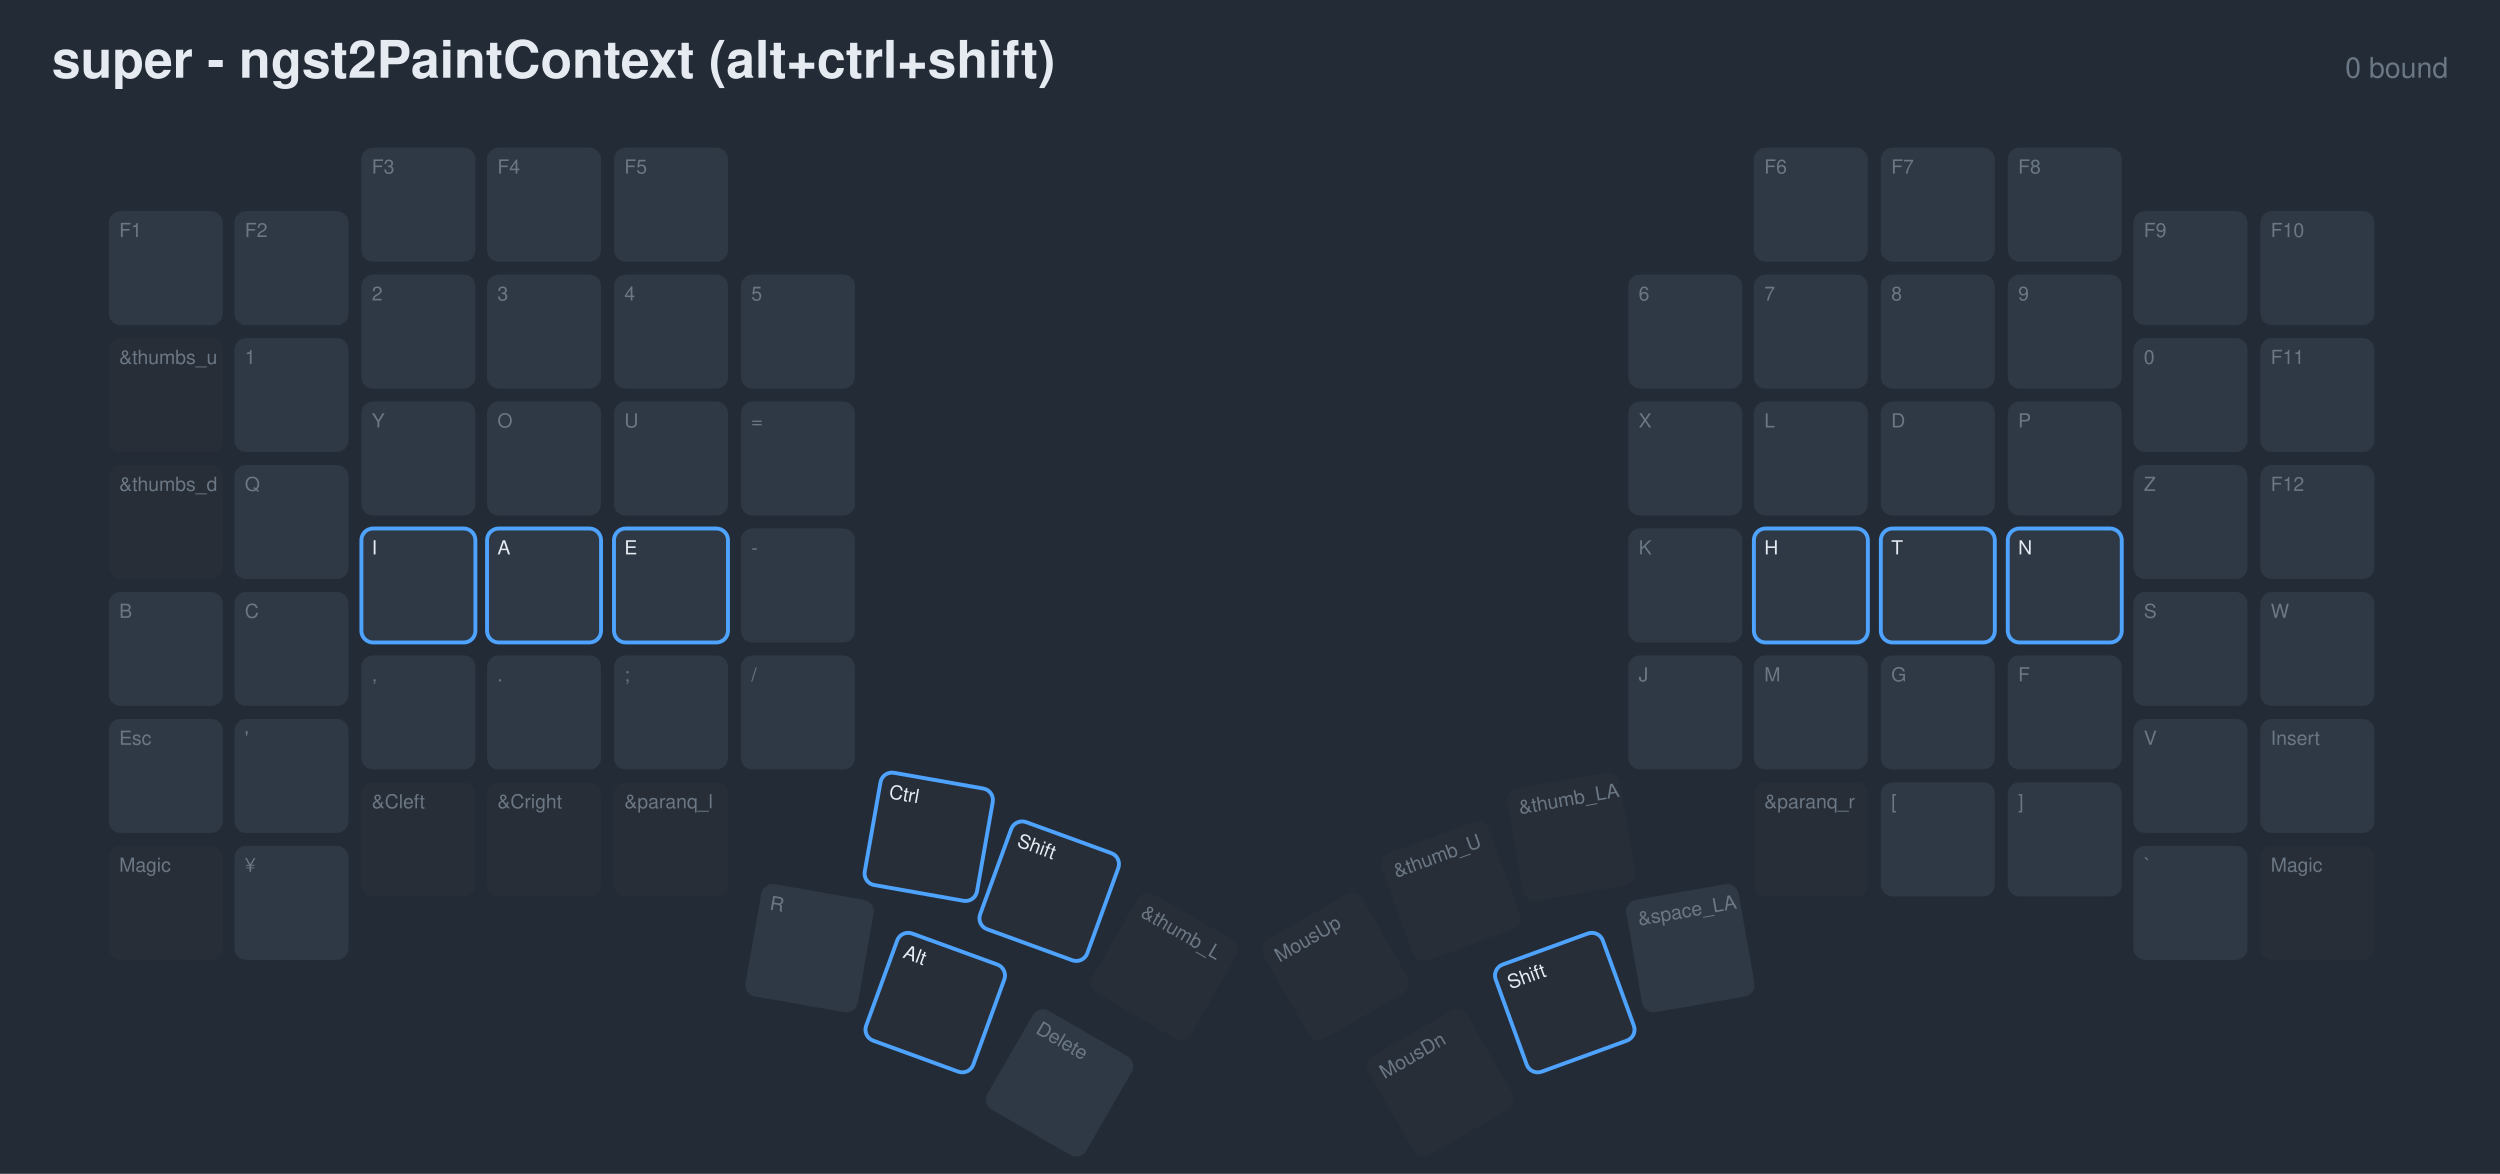
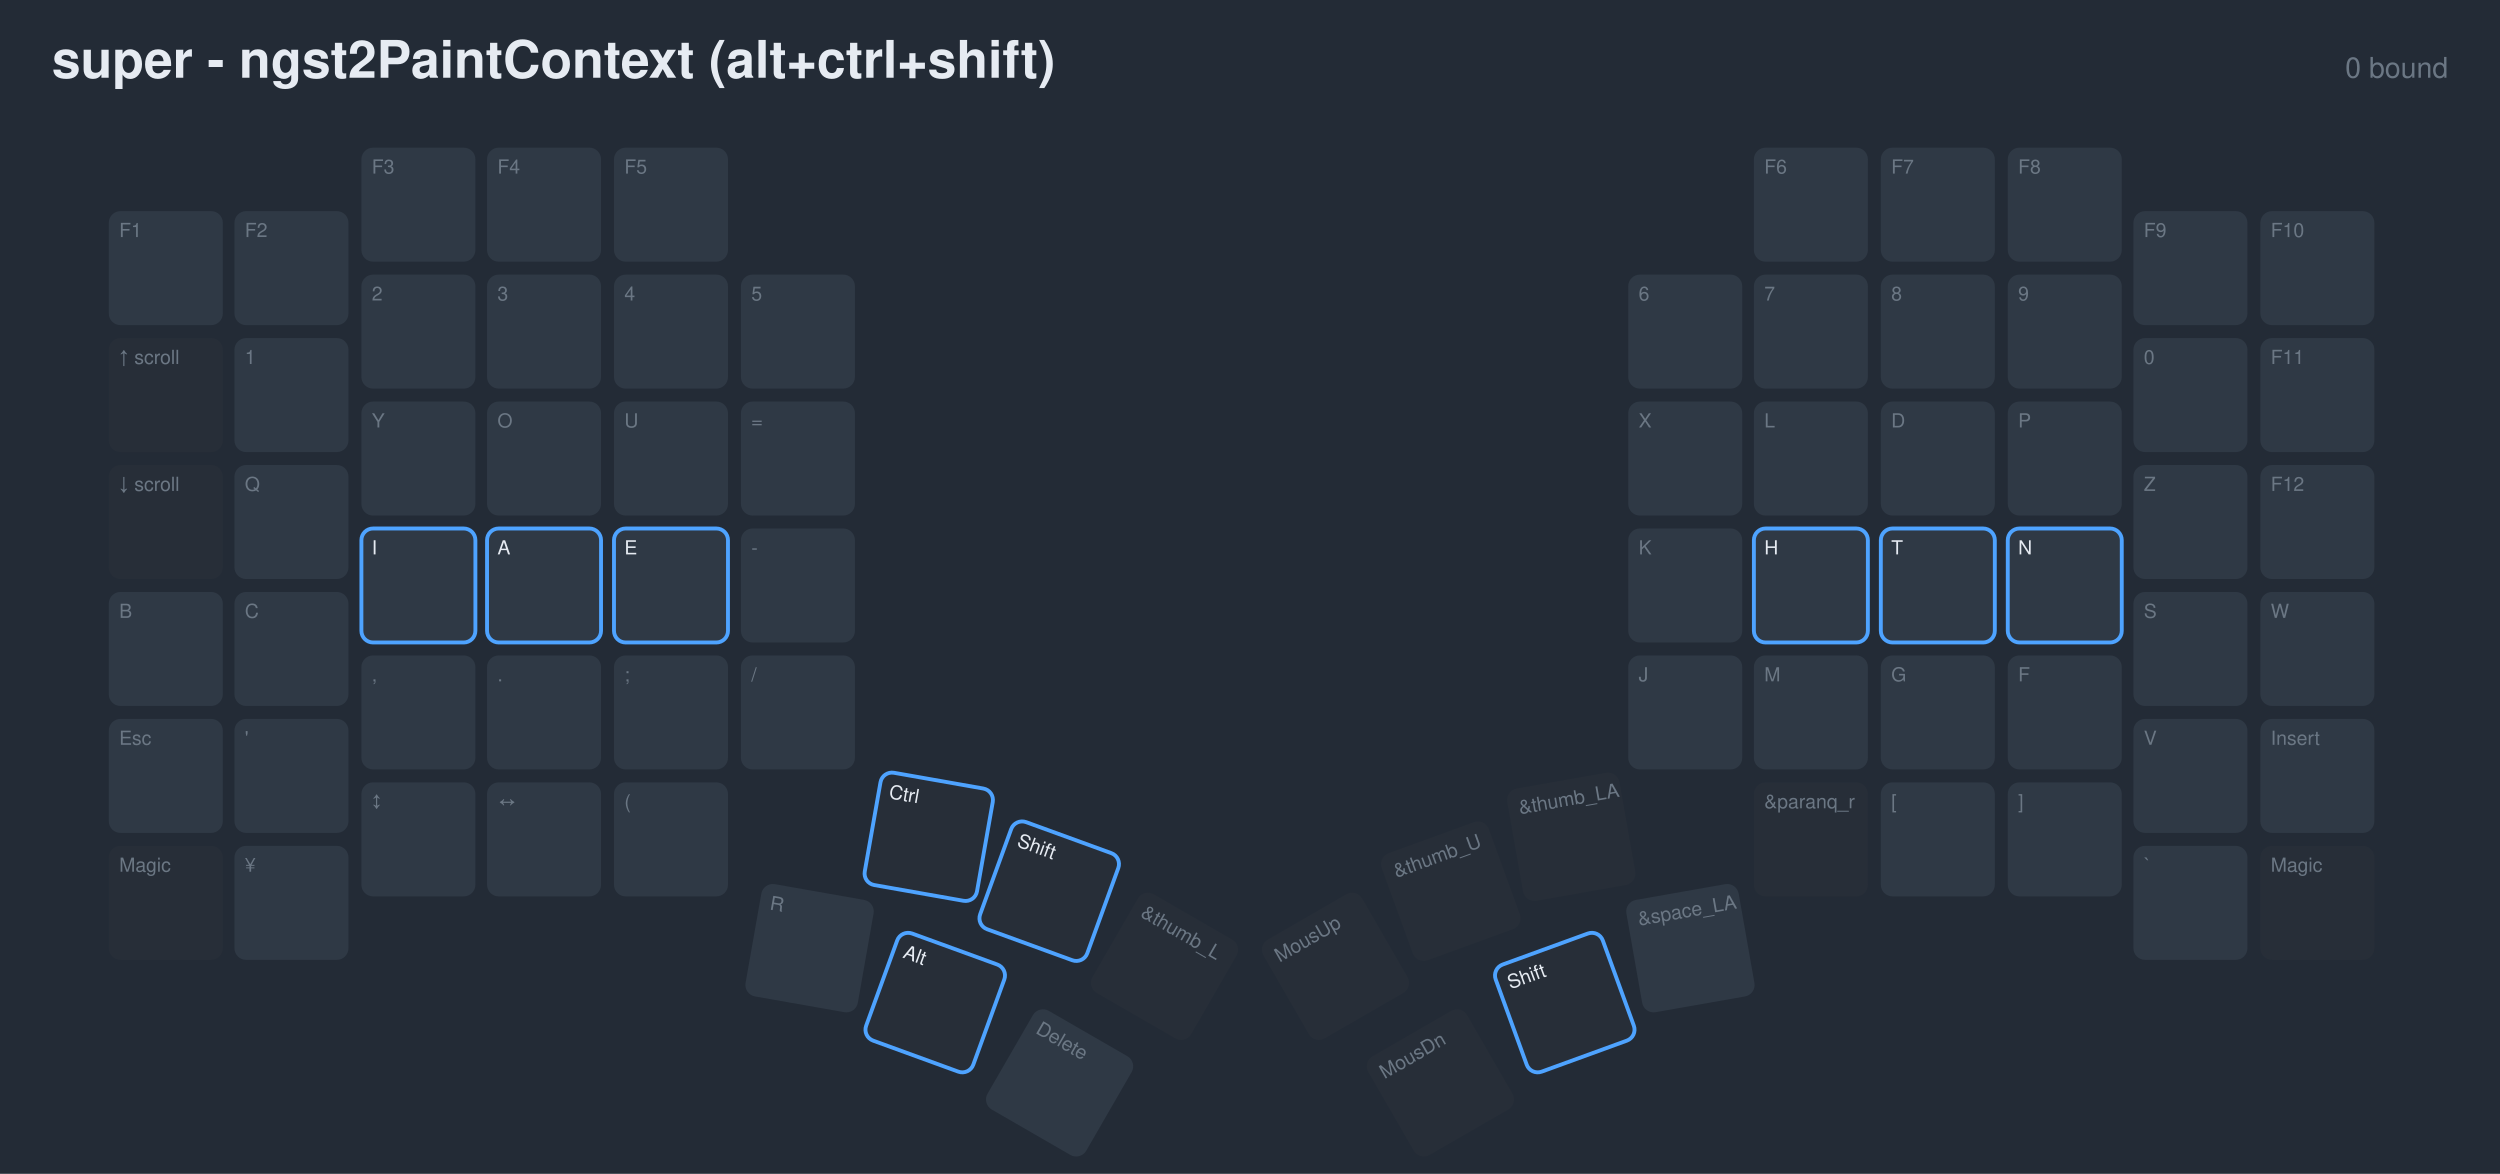
<svg xmlns="http://www.w3.org/2000/svg" width="1930" height="906" viewBox="0 0 1930 906">
  <rect width="1930" height="906" fill="#232b36" />
  <rect x="0" y="0" width="1930" height="906" fill="#232b36" />
  <text x="40" y="60" font-family="Helvetica, Arial, sans-serif" font-size="40" font-weight="bold" fill="#e6ebf2">super  -  ngst2PaintContext   (alt+ctrl+shift)</text>
  <text x="1890" y="60" text-anchor="end" font-family="Helvetica, Arial, sans-serif" font-size="22" fill="#6b7784">0 bound</text>
  <g transform="translate(-0 96)">
    <g>
      <rect x="84" y="67" width="88" height="88" rx="9" fill="#2f3945" stroke="none" stroke-width="3" />
      <text x="92" y="87" font-family="Helvetica, Arial, sans-serif" font-size="15" fill="#6b7784">F1</text>
    </g>
    <g>
      <rect x="84" y="165" width="88" height="88" rx="9" fill="#272e38" stroke="none" stroke-width="3" />
-       <text x="92" y="185" font-family="Helvetica, Arial, sans-serif" font-size="15" fill="#6b7784">&amp;thumbs_u</text>
+       <text x="92" y="185" font-family="Helvetica, Arial, sans-serif" font-size="15" fill="#6b7784">↑ scroll</text>
    </g>
    <g>
      <rect x="84" y="263" width="88" height="88" rx="9" fill="#272e38" stroke="none" stroke-width="3" />
-       <text x="92" y="283" font-family="Helvetica, Arial, sans-serif" font-size="15" fill="#6b7784">&amp;thumbs_d</text>
+       <text x="92" y="283" font-family="Helvetica, Arial, sans-serif" font-size="15" fill="#6b7784">↓ scroll</text>
    </g>
    <g>
      <rect x="84" y="361" width="88" height="88" rx="9" fill="#2f3945" stroke="none" stroke-width="3" />
      <text x="92" y="381" font-family="Helvetica, Arial, sans-serif" font-size="15" fill="#6b7784">B</text>
    </g>
    <g>
      <rect x="84" y="459" width="88" height="88" rx="9" fill="#2f3945" stroke="none" stroke-width="3" />
      <text x="92" y="479" font-family="Helvetica, Arial, sans-serif" font-size="15" fill="#6b7784">Esc</text>
    </g>
    <g>
      <rect x="84" y="557" width="88" height="88" rx="9" fill="#272e38" stroke="none" stroke-width="3" />
      <text x="92" y="577" font-family="Helvetica, Arial, sans-serif" font-size="15" fill="#6b7784">Magic</text>
    </g>
    <g>
      <rect x="181" y="67" width="88" height="88" rx="9" fill="#2f3945" stroke="none" stroke-width="3" />
      <text x="189" y="87" font-family="Helvetica, Arial, sans-serif" font-size="15" fill="#6b7784">F2</text>
    </g>
    <g>
      <rect x="181" y="165" width="88" height="88" rx="9" fill="#2f3945" stroke="none" stroke-width="3" />
      <text x="189" y="185" font-family="Helvetica, Arial, sans-serif" font-size="15" fill="#6b7784">1</text>
    </g>
    <g>
      <rect x="181" y="263" width="88" height="88" rx="9" fill="#2f3945" stroke="none" stroke-width="3" />
      <text x="189" y="283" font-family="Helvetica, Arial, sans-serif" font-size="15" fill="#6b7784">Q</text>
    </g>
    <g>
      <rect x="181" y="361" width="88" height="88" rx="9" fill="#2f3945" stroke="none" stroke-width="3" />
      <text x="189" y="381" font-family="Helvetica, Arial, sans-serif" font-size="15" fill="#6b7784">C</text>
    </g>
    <g>
      <rect x="181" y="459" width="88" height="88" rx="9" fill="#2f3945" stroke="none" stroke-width="3" />
      <text x="189" y="479" font-family="Helvetica, Arial, sans-serif" font-size="15" fill="#6b7784">'</text>
    </g>
    <g>
      <rect x="181" y="557" width="88" height="88" rx="9" fill="#2f3945" stroke="none" stroke-width="3" />
      <text x="189" y="577" font-family="Helvetica, Arial, sans-serif" font-size="15" fill="#6b7784">¥</text>
    </g>
    <g>
      <rect x="279" y="18" width="88" height="88" rx="9" fill="#2f3945" stroke="none" stroke-width="3" />
      <text x="287" y="38" font-family="Helvetica, Arial, sans-serif" font-size="15" fill="#6b7784">F3</text>
    </g>
    <g>
      <rect x="279" y="116" width="88" height="88" rx="9" fill="#2f3945" stroke="none" stroke-width="3" />
      <text x="287" y="136" font-family="Helvetica, Arial, sans-serif" font-size="15" fill="#6b7784">2</text>
    </g>
    <g>
      <rect x="279" y="214" width="88" height="88" rx="9" fill="#2f3945" stroke="none" stroke-width="3" />
      <text x="287" y="234" font-family="Helvetica, Arial, sans-serif" font-size="15" fill="#6b7784">Y</text>
    </g>
    <g>
      <rect x="279" y="312" width="88" height="88" rx="9" fill="#2f3945" stroke="#4ea3ff" stroke-width="3" />
      <text x="287" y="332" font-family="Helvetica, Arial, sans-serif" font-size="15" fill="#e6ebf2">I</text>
    </g>
    <g>
      <rect x="279" y="410" width="88" height="88" rx="9" fill="#2f3945" stroke="none" stroke-width="3" />
      <text x="287" y="430" font-family="Helvetica, Arial, sans-serif" font-size="15" fill="#6b7784">,</text>
    </g>
    <g>
-       <rect x="279" y="508" width="88" height="88" rx="9" fill="#272e38" stroke="none" stroke-width="3" />
-       <text x="287" y="528" font-family="Helvetica, Arial, sans-serif" font-size="15" fill="#6b7784">&amp;Cleft</text>
+       <rect x="279" y="508" width="88" height="88" rx="9" fill="#2f3945" stroke="none" stroke-width="3" />
+       <text x="287" y="528" font-family="Helvetica, Arial, sans-serif" font-size="15" fill="#6b7784">↕</text>
    </g>
    <g>
      <rect x="376" y="18" width="88" height="88" rx="9" fill="#2f3945" stroke="none" stroke-width="3" />
      <text x="384" y="38" font-family="Helvetica, Arial, sans-serif" font-size="15" fill="#6b7784">F4</text>
    </g>
    <g>
      <rect x="376" y="116" width="88" height="88" rx="9" fill="#2f3945" stroke="none" stroke-width="3" />
      <text x="384" y="136" font-family="Helvetica, Arial, sans-serif" font-size="15" fill="#6b7784">3</text>
    </g>
    <g>
      <rect x="376" y="214" width="88" height="88" rx="9" fill="#2f3945" stroke="none" stroke-width="3" />
      <text x="384" y="234" font-family="Helvetica, Arial, sans-serif" font-size="15" fill="#6b7784">O</text>
    </g>
    <g>
      <rect x="376" y="312" width="88" height="88" rx="9" fill="#2f3945" stroke="#4ea3ff" stroke-width="3" />
      <text x="384" y="332" font-family="Helvetica, Arial, sans-serif" font-size="15" fill="#e6ebf2">A</text>
    </g>
    <g>
      <rect x="376" y="410" width="88" height="88" rx="9" fill="#2f3945" stroke="none" stroke-width="3" />
      <text x="384" y="430" font-family="Helvetica, Arial, sans-serif" font-size="15" fill="#6b7784">.</text>
    </g>
    <g>
-       <rect x="376" y="508" width="88" height="88" rx="9" fill="#272e38" stroke="none" stroke-width="3" />
-       <text x="384" y="528" font-family="Helvetica, Arial, sans-serif" font-size="15" fill="#6b7784">&amp;Cright</text>
+       <rect x="376" y="508" width="88" height="88" rx="9" fill="#2f3945" stroke="none" stroke-width="3" />
+       <text x="384" y="528" font-family="Helvetica, Arial, sans-serif" font-size="15" fill="#6b7784">↔</text>
    </g>
    <g>
      <rect x="474" y="18" width="88" height="88" rx="9" fill="#2f3945" stroke="none" stroke-width="3" />
      <text x="482" y="38" font-family="Helvetica, Arial, sans-serif" font-size="15" fill="#6b7784">F5</text>
    </g>
    <g>
      <rect x="474" y="116" width="88" height="88" rx="9" fill="#2f3945" stroke="none" stroke-width="3" />
      <text x="482" y="136" font-family="Helvetica, Arial, sans-serif" font-size="15" fill="#6b7784">4</text>
    </g>
    <g>
      <rect x="474" y="214" width="88" height="88" rx="9" fill="#2f3945" stroke="none" stroke-width="3" />
      <text x="482" y="234" font-family="Helvetica, Arial, sans-serif" font-size="15" fill="#6b7784">U</text>
    </g>
    <g>
      <rect x="474" y="312" width="88" height="88" rx="9" fill="#2f3945" stroke="#4ea3ff" stroke-width="3" />
      <text x="482" y="332" font-family="Helvetica, Arial, sans-serif" font-size="15" fill="#e6ebf2">E</text>
    </g>
    <g>
      <rect x="474" y="410" width="88" height="88" rx="9" fill="#2f3945" stroke="none" stroke-width="3" />
      <text x="482" y="430" font-family="Helvetica, Arial, sans-serif" font-size="15" fill="#6b7784">;</text>
    </g>
    <g>
-       <rect x="474" y="508" width="88" height="88" rx="9" fill="#272e38" stroke="none" stroke-width="3" />
-       <text x="482" y="528" font-family="Helvetica, Arial, sans-serif" font-size="15" fill="#6b7784">&amp;paranq_l</text>
+       <rect x="474" y="508" width="88" height="88" rx="9" fill="#2f3945" stroke="none" stroke-width="3" />
+       <text x="482" y="528" font-family="Helvetica, Arial, sans-serif" font-size="15" fill="#6b7784">(</text>
    </g>
    <g>
      <rect x="572" y="116" width="88" height="88" rx="9" fill="#2f3945" stroke="none" stroke-width="3" />
      <text x="580" y="136" font-family="Helvetica, Arial, sans-serif" font-size="15" fill="#6b7784">5</text>
    </g>
    <g>
      <rect x="572" y="214" width="88" height="88" rx="9" fill="#2f3945" stroke="none" stroke-width="3" />
      <text x="580" y="234" font-family="Helvetica, Arial, sans-serif" font-size="15" fill="#6b7784">=</text>
    </g>
    <g>
      <rect x="572" y="312" width="88" height="88" rx="9" fill="#2f3945" stroke="none" stroke-width="3" />
      <text x="580" y="332" font-family="Helvetica, Arial, sans-serif" font-size="15" fill="#6b7784">-</text>
    </g>
    <g>
      <rect x="572" y="410" width="88" height="88" rx="9" fill="#2f3945" stroke="none" stroke-width="3" />
      <text x="580" y="430" font-family="Helvetica, Arial, sans-serif" font-size="15" fill="#6b7784">/</text>
    </g>
    <g>
      <rect x="1257" y="116" width="88" height="88" rx="9" fill="#2f3945" stroke="none" stroke-width="3" />
      <text x="1265" y="136" font-family="Helvetica, Arial, sans-serif" font-size="15" fill="#6b7784">6</text>
    </g>
    <g>
      <rect x="1257" y="214" width="88" height="88" rx="9" fill="#2f3945" stroke="none" stroke-width="3" />
      <text x="1265" y="234" font-family="Helvetica, Arial, sans-serif" font-size="15" fill="#6b7784">X</text>
    </g>
    <g>
      <rect x="1257" y="312" width="88" height="88" rx="9" fill="#2f3945" stroke="none" stroke-width="3" />
      <text x="1265" y="332" font-family="Helvetica, Arial, sans-serif" font-size="15" fill="#6b7784">K</text>
    </g>
    <g>
      <rect x="1257" y="410" width="88" height="88" rx="9" fill="#2f3945" stroke="none" stroke-width="3" />
      <text x="1265" y="430" font-family="Helvetica, Arial, sans-serif" font-size="15" fill="#6b7784">J</text>
    </g>
    <g>
      <rect x="1354" y="18" width="88" height="88" rx="9" fill="#2f3945" stroke="none" stroke-width="3" />
      <text x="1362" y="38" font-family="Helvetica, Arial, sans-serif" font-size="15" fill="#6b7784">F6</text>
    </g>
    <g>
      <rect x="1354" y="116" width="88" height="88" rx="9" fill="#2f3945" stroke="none" stroke-width="3" />
      <text x="1362" y="136" font-family="Helvetica, Arial, sans-serif" font-size="15" fill="#6b7784">7</text>
    </g>
    <g>
      <rect x="1354" y="214" width="88" height="88" rx="9" fill="#2f3945" stroke="none" stroke-width="3" />
      <text x="1362" y="234" font-family="Helvetica, Arial, sans-serif" font-size="15" fill="#6b7784">L</text>
    </g>
    <g>
      <rect x="1354" y="312" width="88" height="88" rx="9" fill="#2f3945" stroke="#4ea3ff" stroke-width="3" />
      <text x="1362" y="332" font-family="Helvetica, Arial, sans-serif" font-size="15" fill="#e6ebf2">H</text>
    </g>
    <g>
      <rect x="1354" y="410" width="88" height="88" rx="9" fill="#2f3945" stroke="none" stroke-width="3" />
      <text x="1362" y="430" font-family="Helvetica, Arial, sans-serif" font-size="15" fill="#6b7784">M</text>
    </g>
    <g>
      <rect x="1354" y="508" width="88" height="88" rx="9" fill="#272e38" stroke="none" stroke-width="3" />
      <text x="1362" y="528" font-family="Helvetica, Arial, sans-serif" font-size="15" fill="#6b7784">&amp;paranq_r</text>
    </g>
    <g>
      <rect x="1452" y="18" width="88" height="88" rx="9" fill="#2f3945" stroke="none" stroke-width="3" />
      <text x="1460" y="38" font-family="Helvetica, Arial, sans-serif" font-size="15" fill="#6b7784">F7</text>
    </g>
    <g>
      <rect x="1452" y="116" width="88" height="88" rx="9" fill="#2f3945" stroke="none" stroke-width="3" />
      <text x="1460" y="136" font-family="Helvetica, Arial, sans-serif" font-size="15" fill="#6b7784">8</text>
    </g>
    <g>
      <rect x="1452" y="214" width="88" height="88" rx="9" fill="#2f3945" stroke="none" stroke-width="3" />
      <text x="1460" y="234" font-family="Helvetica, Arial, sans-serif" font-size="15" fill="#6b7784">D</text>
    </g>
    <g>
      <rect x="1452" y="312" width="88" height="88" rx="9" fill="#2f3945" stroke="#4ea3ff" stroke-width="3" />
      <text x="1460" y="332" font-family="Helvetica, Arial, sans-serif" font-size="15" fill="#e6ebf2">T</text>
    </g>
    <g>
      <rect x="1452" y="410" width="88" height="88" rx="9" fill="#2f3945" stroke="none" stroke-width="3" />
      <text x="1460" y="430" font-family="Helvetica, Arial, sans-serif" font-size="15" fill="#6b7784">G</text>
    </g>
    <g>
      <rect x="1452" y="508" width="88" height="88" rx="9" fill="#2f3945" stroke="none" stroke-width="3" />
      <text x="1460" y="528" font-family="Helvetica, Arial, sans-serif" font-size="15" fill="#6b7784">[</text>
    </g>
    <g>
      <rect x="1550" y="18" width="88" height="88" rx="9" fill="#2f3945" stroke="none" stroke-width="3" />
      <text x="1558" y="38" font-family="Helvetica, Arial, sans-serif" font-size="15" fill="#6b7784">F8</text>
    </g>
    <g>
      <rect x="1550" y="116" width="88" height="88" rx="9" fill="#2f3945" stroke="none" stroke-width="3" />
      <text x="1558" y="136" font-family="Helvetica, Arial, sans-serif" font-size="15" fill="#6b7784">9</text>
    </g>
    <g>
      <rect x="1550" y="214" width="88" height="88" rx="9" fill="#2f3945" stroke="none" stroke-width="3" />
      <text x="1558" y="234" font-family="Helvetica, Arial, sans-serif" font-size="15" fill="#6b7784">P</text>
    </g>
    <g>
      <rect x="1550" y="312" width="88" height="88" rx="9" fill="#2f3945" stroke="#4ea3ff" stroke-width="3" />
      <text x="1558" y="332" font-family="Helvetica, Arial, sans-serif" font-size="15" fill="#e6ebf2">N</text>
    </g>
    <g>
      <rect x="1550" y="410" width="88" height="88" rx="9" fill="#2f3945" stroke="none" stroke-width="3" />
      <text x="1558" y="430" font-family="Helvetica, Arial, sans-serif" font-size="15" fill="#6b7784">F</text>
    </g>
    <g>
      <rect x="1550" y="508" width="88" height="88" rx="9" fill="#2f3945" stroke="none" stroke-width="3" />
      <text x="1558" y="528" font-family="Helvetica, Arial, sans-serif" font-size="15" fill="#6b7784">]</text>
    </g>
    <g>
      <rect x="1647" y="67" width="88" height="88" rx="9" fill="#2f3945" stroke="none" stroke-width="3" />
      <text x="1655" y="87" font-family="Helvetica, Arial, sans-serif" font-size="15" fill="#6b7784">F9</text>
    </g>
    <g>
      <rect x="1647" y="165" width="88" height="88" rx="9" fill="#2f3945" stroke="none" stroke-width="3" />
      <text x="1655" y="185" font-family="Helvetica, Arial, sans-serif" font-size="15" fill="#6b7784">0</text>
    </g>
    <g>
      <rect x="1647" y="263" width="88" height="88" rx="9" fill="#2f3945" stroke="none" stroke-width="3" />
      <text x="1655" y="283" font-family="Helvetica, Arial, sans-serif" font-size="15" fill="#6b7784">Z</text>
    </g>
    <g>
      <rect x="1647" y="361" width="88" height="88" rx="9" fill="#2f3945" stroke="none" stroke-width="3" />
      <text x="1655" y="381" font-family="Helvetica, Arial, sans-serif" font-size="15" fill="#6b7784">S</text>
    </g>
    <g>
      <rect x="1647" y="459" width="88" height="88" rx="9" fill="#2f3945" stroke="none" stroke-width="3" />
      <text x="1655" y="479" font-family="Helvetica, Arial, sans-serif" font-size="15" fill="#6b7784">V</text>
    </g>
    <g>
      <rect x="1647" y="557" width="88" height="88" rx="9" fill="#2f3945" stroke="none" stroke-width="3" />
      <text x="1655" y="577" font-family="Helvetica, Arial, sans-serif" font-size="15" fill="#6b7784">`</text>
    </g>
    <g>
      <rect x="1745" y="67" width="88" height="88" rx="9" fill="#2f3945" stroke="none" stroke-width="3" />
      <text x="1753" y="87" font-family="Helvetica, Arial, sans-serif" font-size="15" fill="#6b7784">F10</text>
    </g>
    <g>
      <rect x="1745" y="165" width="88" height="88" rx="9" fill="#2f3945" stroke="none" stroke-width="3" />
      <text x="1753" y="185" font-family="Helvetica, Arial, sans-serif" font-size="15" fill="#6b7784">F11</text>
    </g>
    <g>
      <rect x="1745" y="263" width="88" height="88" rx="9" fill="#2f3945" stroke="none" stroke-width="3" />
      <text x="1753" y="283" font-family="Helvetica, Arial, sans-serif" font-size="15" fill="#6b7784">F12</text>
    </g>
    <g>
      <rect x="1745" y="361" width="88" height="88" rx="9" fill="#2f3945" stroke="none" stroke-width="3" />
      <text x="1753" y="381" font-family="Helvetica, Arial, sans-serif" font-size="15" fill="#6b7784">W</text>
    </g>
    <g>
      <rect x="1745" y="459" width="88" height="88" rx="9" fill="#2f3945" stroke="none" stroke-width="3" />
      <text x="1753" y="479" font-family="Helvetica, Arial, sans-serif" font-size="15" fill="#6b7784">Insert</text>
    </g>
    <g>
      <rect x="1745" y="557" width="88" height="88" rx="9" fill="#272e38" stroke="none" stroke-width="3" />
      <text x="1753" y="577" font-family="Helvetica, Arial, sans-serif" font-size="15" fill="#6b7784">Magic</text>
    </g>
    <g transform="rotate(10 717 550)">
      <rect x="673" y="506" width="88" height="88" rx="9" fill="#272e38" stroke="#4ea3ff" stroke-width="3" />
      <text x="681" y="526" font-family="Helvetica, Arial, sans-serif" font-size="15" fill="#e6ebf2">Ctrl</text>
    </g>
    <g transform="rotate(20 810 592)">
      <rect x="766" y="548" width="88" height="88" rx="9" fill="#272e38" stroke="#4ea3ff" stroke-width="3" />
      <text x="774" y="568" font-family="Helvetica, Arial, sans-serif" font-size="15" fill="#e6ebf2">Shift</text>
    </g>
    <g transform="rotate(30 899 650)">
      <rect x="855" y="606" width="88" height="88" rx="9" fill="#272e38" stroke="none" stroke-width="3" />
      <text x="863" y="626" font-family="Helvetica, Arial, sans-serif" font-size="15" fill="#6b7784">&amp;thumb_L</text>
    </g>
    <g transform="rotate(10 625 636)">
      <rect x="581" y="592" width="88" height="88" rx="9" fill="#2f3945" stroke="none" stroke-width="3" />
      <text x="589" y="612" font-family="Helvetica, Arial, sans-serif" font-size="15" fill="#6b7784">R</text>
    </g>
    <g transform="rotate(20 722 678)">
      <rect x="678" y="634" width="88" height="88" rx="9" fill="#272e38" stroke="#4ea3ff" stroke-width="3" />
      <text x="686" y="654" font-family="Helvetica, Arial, sans-serif" font-size="15" fill="#e6ebf2">Alt</text>
    </g>
    <g transform="rotate(30 818 740)">
      <rect x="774" y="696" width="88" height="88" rx="9" fill="#2f3945" stroke="none" stroke-width="3" />
      <text x="782" y="716" font-family="Helvetica, Arial, sans-serif" font-size="15" fill="#6b7784">Delete</text>
    </g>
    <g transform="rotate(-10 1213 550)">
      <rect x="1169" y="506" width="88" height="88" rx="9" fill="#272e38" stroke="none" stroke-width="3" />
      <text x="1177" y="526" font-family="Helvetica, Arial, sans-serif" font-size="15" fill="#6b7784">&amp;thumb_LA</text>
    </g>
    <g transform="rotate(-20 1120 592)">
      <rect x="1076" y="548" width="88" height="88" rx="9" fill="#272e38" stroke="none" stroke-width="3" />
      <text x="1084" y="568" font-family="Helvetica, Arial, sans-serif" font-size="15" fill="#6b7784">&amp;thumb_U</text>
    </g>
    <g transform="rotate(-30 1031 650)">
      <rect x="987" y="606" width="88" height="88" rx="9" fill="#272e38" stroke="none" stroke-width="3" />
      <text x="995" y="626" font-family="Helvetica, Arial, sans-serif" font-size="15" fill="#6b7784">MousUp</text>
    </g>
    <g transform="rotate(-10 1305 636)">
      <rect x="1261" y="592" width="88" height="88" rx="9" fill="#2f3945" stroke="none" stroke-width="3" />
      <text x="1269" y="612" font-family="Helvetica, Arial, sans-serif" font-size="15" fill="#6b7784">&amp;space_LA</text>
    </g>
    <g transform="rotate(-20 1208 678)">
      <rect x="1164" y="634" width="88" height="88" rx="9" fill="#272e38" stroke="#4ea3ff" stroke-width="3" />
      <text x="1172" y="654" font-family="Helvetica, Arial, sans-serif" font-size="15" fill="#e6ebf2">Shift</text>
    </g>
    <g transform="rotate(-30 1112 740)">
      <rect x="1068" y="696" width="88" height="88" rx="9" fill="#272e38" stroke="none" stroke-width="3" />
      <text x="1076" y="716" font-family="Helvetica, Arial, sans-serif" font-size="15" fill="#6b7784">MousDn</text>
    </g>
  </g>
</svg>
